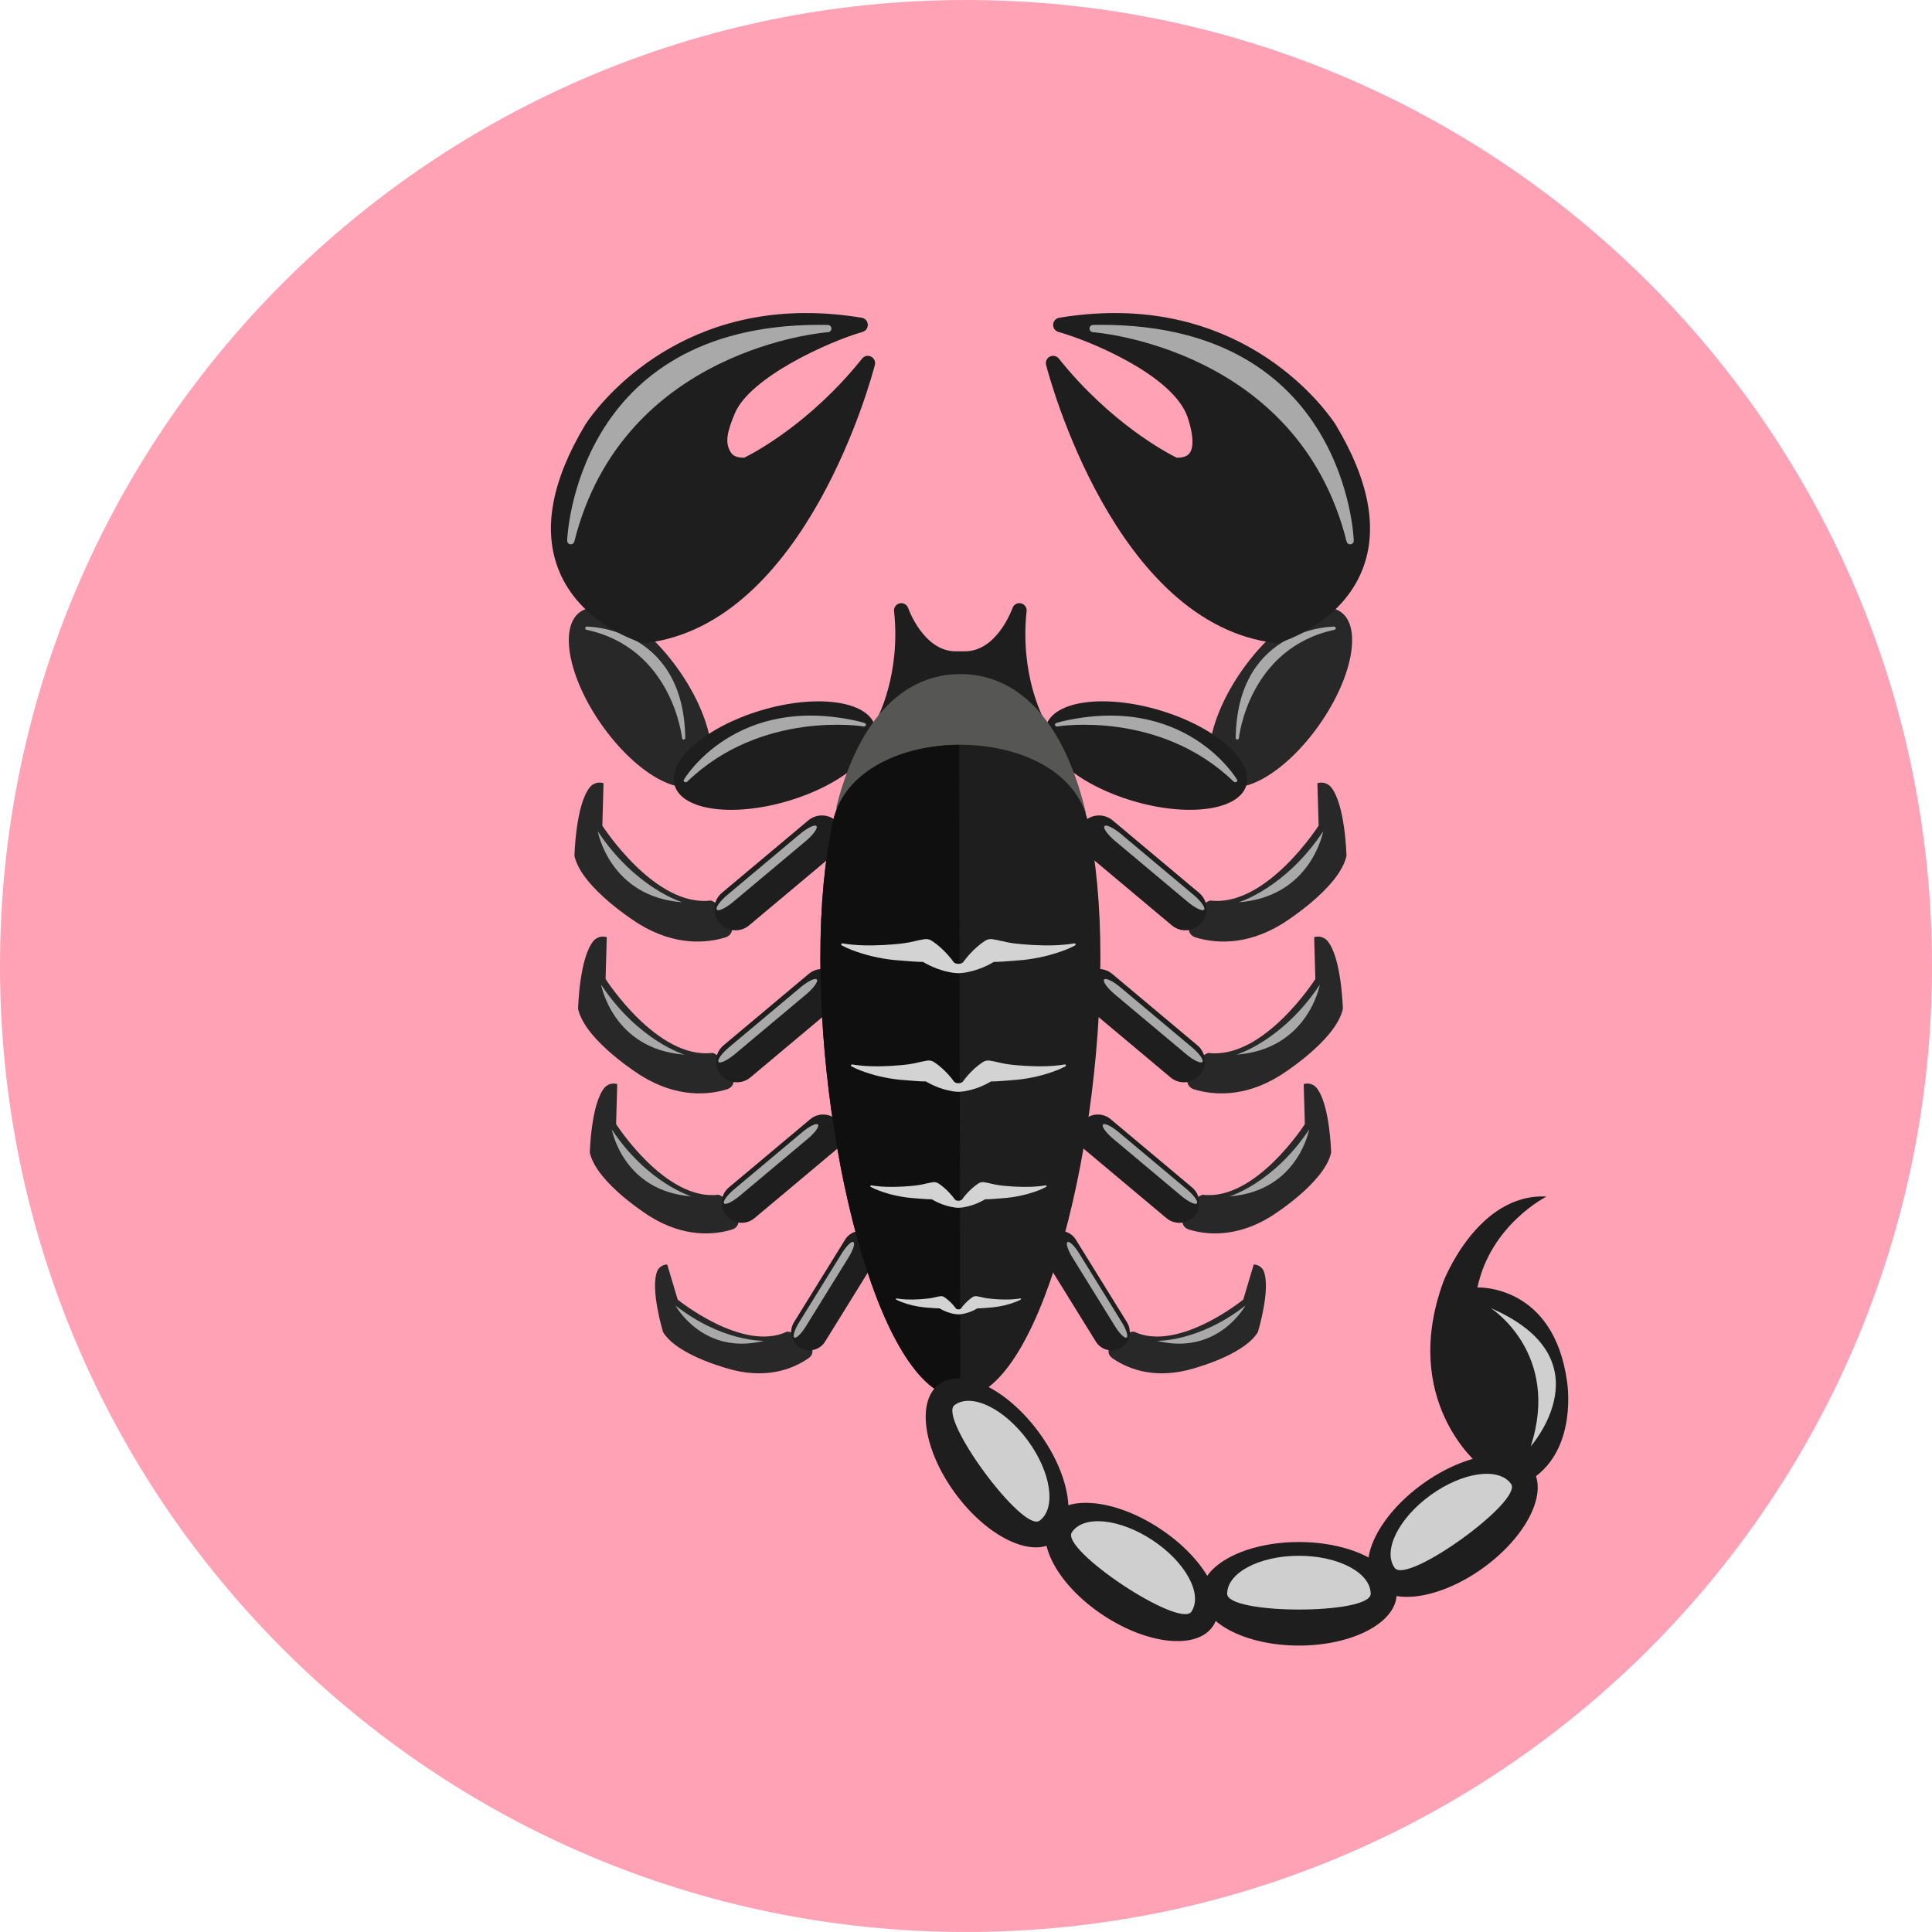
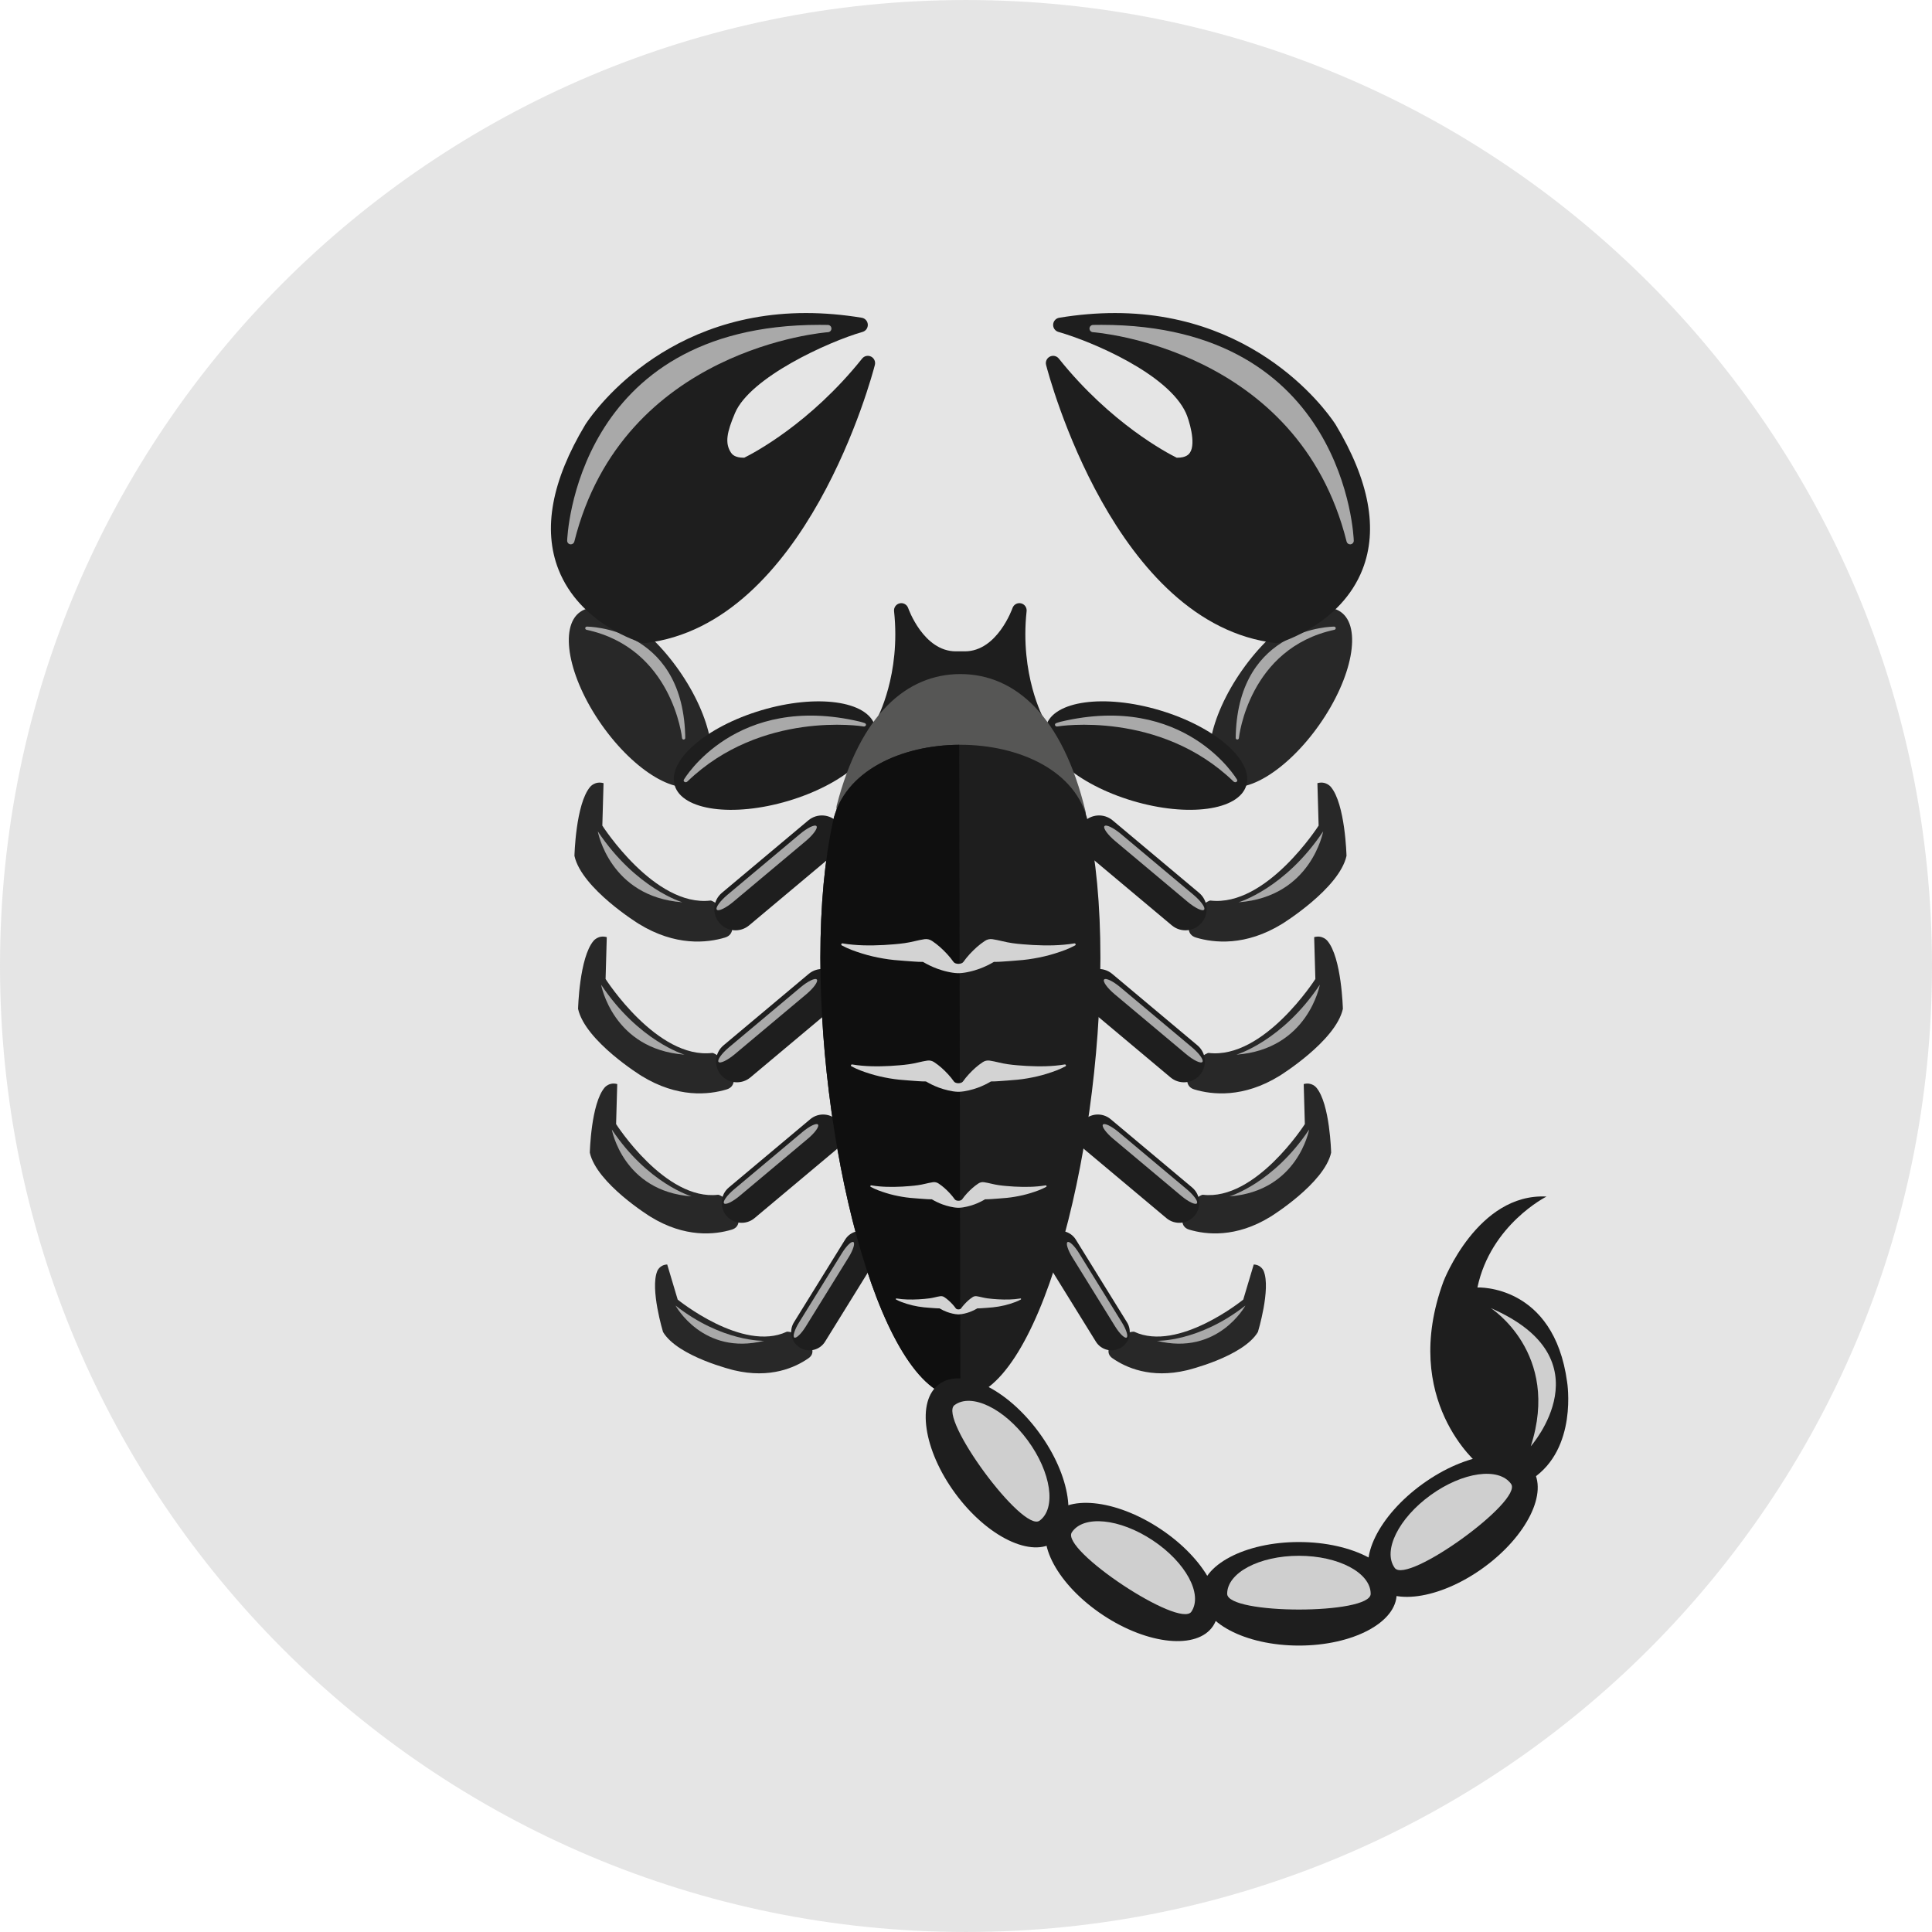
<svg xmlns="http://www.w3.org/2000/svg" height="800px" width="800px" version="1.1" id="Layer_1" viewBox="0 0 496.158 496.158" xml:space="preserve" fill="#000000">
  <g id="SVGRepo_bgCarrier" stroke-width="0" />
  <g id="SVGRepo_tracerCarrier" stroke-linecap="round" stroke-linejoin="round" />
  <g id="SVGRepo_iconCarrier">
-     <path style="fill:#ffa2b6;" d="M248.082,0.003C111.07,0.003,0,111.063,0,248.085c0,137.001,111.07,248.07,248.082,248.07 c137.006,0,248.076-111.069,248.076-248.07C496.158,111.062,385.088,0.003,248.082,0.003z" />
+     <path style="fill:#b9b9b95d;" d="M248.082,0.003C111.07,0.003,0,111.063,0,248.085c0,137.001,111.07,248.07,248.082,248.07 c137.006,0,248.076-111.069,248.076-248.07C496.158,111.062,385.088,0.003,248.082,0.003z" />
    <path style="fill:#282828;" d="M344.312,157.14c-5.491-3.849-16.838,2.863-25.344,14.994c-8.506,12.127-10.953,25.083-5.461,28.931 c5.492,3.85,16.838-2.863,25.343-14.991C347.356,173.946,349.801,160.99,344.312,157.14z" />
    <path style="fill:#A9A9A9;" d="M343.024,161.293c-0.019-0.209-0.192-0.369-0.401-0.369c-0.243-0.003-24.346,0.061-25.26,27.641 c-0.009,0.311-0.016,0.623-0.021,0.94c-0.002,0.221,0.168,0.404,0.387,0.417c0.221,0.011,0.41-0.152,0.432-0.371 c0.02-0.231,2.516-23.075,24.545-27.817c0.184-0.042,0.316-0.202,0.324-0.388C343.025,161.329,343.027,161.311,343.024,161.293z" />
    <path style="fill:#1E1E1E;" d="M343.033,109.093c-0.175-0.288-17.908-28.701-56.699-28.701c-4.635,0-9.453,0.407-14.316,1.209 c-0.86,0.143-1.51,0.864-1.559,1.736c-0.052,0.872,0.51,1.663,1.352,1.903c8.756,2.504,28.189,10.813,32.746,20.818 c0.76,1.669,2.654,7.723,1.054,10.16c-0.218,0.331-0.903,1.378-3.419,1.327c-2.353-1.16-16.93-8.776-30.277-25.46 c-0.551-0.691-1.509-0.899-2.295-0.504c-0.787,0.393-1.193,1.283-0.975,2.136c0.701,2.721,17.609,66.678,59.037,71.439 c0.07,0.008,0.142,0.012,0.213,0.012c0.175,0,0.35-0.025,0.518-0.074c0.65-0.187,15.949-4.755,21.487-18.848 C353.951,135.939,351.642,123.442,343.033,109.093z" />
    <path style="fill:#A9A9A9;" d="M282.853,83.424c-0.706,0-1.42,0.007-2.142,0.021c-0.5,0.01-0.905,0.412-0.915,0.913 c-0.012,0.499,0.373,0.92,0.873,0.953c0.525,0.034,52.71,3.992,65.154,53.776c0.105,0.42,0.483,0.708,0.906,0.708 c0.041,0,0.082-0.003,0.125-0.008c0.473-0.064,0.82-0.472,0.81-0.947C347.652,138.286,345.699,83.424,282.853,83.424z" />
    <ellipse transform="matrix(-0.9584 -0.2855 0.2855 -0.9584 521.0702 464.0537)" style="fill:#1E1E1E;" cx="294.36" cy="194.046" rx="26.824" ry="12.142" />
    <path style="fill:#A9A9A9;" d="M317.713,200.275c-0.112-0.252-13.402-22.499-45.295-14.935c-0.387,0.093-0.76,0.232-1.145,0.355 c-0.268,0.086-0.41,0.335-0.324,0.565c0.089,0.231,0.375,0.362,0.652,0.297c0.289-0.072,26.216-4.147,45.169,14.126 c0.161,0.154,0.396,0.248,0.622,0.18c0.021-0.009,0.044-0.016,0.063-0.029C317.701,200.733,317.812,200.491,317.713,200.275z" />
    <path style="fill:#282828;" d="M341.749,202.06c0,0-1.244-1.557-3.424-0.934l0.312,10.897c0,0-13.393,20.963-27.789,19.247 c-0.491-0.059-3.637,1.914-4.736,3.981c-1.1,2.066-1.51,4.762,1.023,5.522c4.594,1.38,12.731,2.286,22.162-3.534 c0,0,14.633-9.028,16.5-17.435C345.797,219.806,345.484,206.419,341.749,202.06z" />
    <path style="fill:#A9A9A9;" d="M318.088,231.714c18.68-1.401,21.715-18.212,21.715-18.212 C329.996,228.212,318.088,231.714,318.088,231.714z" />
    <path style="fill:#1E1E1E;" d="M307.933,229.29l-22.188-18.603c-2.305-1.933-5.742-1.631-7.676,0.676 c-1.932,2.305-1.631,5.74,0.676,7.674l22.188,18.602c2.305,1.934,5.742,1.632,7.674-0.674 C310.539,234.66,310.238,231.225,307.933,229.29z" />
    <path style="fill:#A9A9A9;" d="M306.486,229.783l-18.596-15.59c-1.93-1.62-3.835-2.532-4.251-2.036 c-0.416,0.495,0.813,2.211,2.745,3.831l18.594,15.589c1.934,1.621,3.838,2.533,4.25,2.036 C309.644,233.117,308.418,231.404,306.486,229.783z" />
    <path style="fill:#282828;" d="M340.869,241.592c0,0-1.227-1.536-3.376-0.921l0.306,10.749c0,0-13.21,20.68-27.413,18.986 c-0.483-0.058-3.587,1.889-4.67,3.928c-1.085,2.039-1.489,4.698,1.009,5.448c4.531,1.361,12.56,2.254,21.863-3.486 c0,0,14.433-8.906,16.275-17.199C344.863,259.097,344.555,245.892,340.869,241.592z" />
    <path style="fill:#A9A9A9;" d="M317.529,270.845c18.426-1.381,21.42-17.966,21.42-17.966 C329.275,267.39,317.529,270.845,317.529,270.845z" />
    <path style="fill:#1E1E1E;" d="M307.511,268.454l-21.886-18.352c-2.275-1.907-5.666-1.609-7.574,0.667 c-1.904,2.274-1.607,5.664,0.667,7.571l21.887,18.35c2.274,1.907,5.664,1.61,7.57-0.665 C310.084,273.75,309.785,270.361,307.511,268.454z" />
    <path style="fill:#A9A9A9;" d="M306.084,268.939L287.74,253.56c-1.904-1.598-3.783-2.498-4.193-2.009 c-0.41,0.49,0.803,2.181,2.709,3.779l18.342,15.378c1.906,1.599,3.785,2.498,4.192,2.008 C309.199,272.228,307.988,270.538,306.084,268.939z" />
    <path style="fill:#282828;" d="M338.033,279.285c0,0-1.172-1.468-3.227-0.88l0.293,10.273c0,0-12.627,19.764-26.201,18.146 c-0.461-0.055-3.428,1.806-4.463,3.754c-1.038,1.948-1.425,4.489,0.965,5.207c4.33,1.301,12.002,2.155,20.895-3.332 c0,0,13.795-8.512,15.555-16.438C341.85,296.015,341.556,283.395,338.033,279.285z" />
    <path style="fill:#A9A9A9;" d="M315.725,307.243c17.613-1.322,20.474-17.17,20.474-17.17 C326.953,303.941,315.725,307.243,315.725,307.243z" />
    <path style="fill:#1E1E1E;" d="M306.152,304.958l-20.918-17.54c-2.176-1.822-5.414-1.538-7.238,0.638 c-1.82,2.172-1.538,5.413,0.637,7.236l20.918,17.538c2.174,1.823,5.414,1.539,7.236-0.636 C308.609,310.02,308.324,306.781,306.152,304.958z" />
    <path style="fill:#A9A9A9;" d="M304.787,305.423l-17.531-14.699c-1.819-1.527-3.616-2.388-4.006-1.92 c-0.395,0.468,0.766,2.084,2.586,3.613l17.53,14.697c1.825,1.529,3.62,2.387,4.008,1.92 C307.767,308.566,306.609,306.951,304.787,305.423z" />
    <path style="fill:#282828;" d="M324.529,326.425c0,0-0.6-1.612-2.557-1.691l-2.692,9.018c0,0-16.654,13.563-27.991,8.258 c-0.389-0.181-3.499,0.586-4.961,1.984c-1.463,1.395-2.528,3.495-0.654,4.803c3.391,2.376,9.816,5.319,19.123,3.102 c0,0,14.439-3.443,18.249-9.83C323.046,342.07,326.413,331.011,324.529,326.425z" />
    <path style="fill:#A9A9A9;" d="M297.105,344.335c15.693,3.905,22.731-9.056,22.731-9.056 C307.814,344.686,297.105,344.335,297.105,344.335z" />
    <path style="fill:#1E1E1E;" d="M289.435,339.599l-13.154-21.258c-1.372-2.208-4.27-2.891-6.48-1.522 c-2.207,1.366-2.893,4.265-1.522,6.475l13.155,21.256c1.367,2.21,4.268,2.892,6.475,1.523 C290.117,344.706,290.8,341.808,289.435,339.599z" />
    <path style="fill:#A9A9A9;" d="M288.113,339.611l-11.027-17.816c-1.141-1.849-2.457-3.113-2.932-2.818 c-0.475,0.292,0.068,2.033,1.213,3.883l11.027,17.814c1.147,1.853,2.461,3.115,2.933,2.82 C289.802,343.2,289.262,341.463,288.113,339.611z" />
    <path style="fill:#282828;" d="M174.351,172.134c-8.506-12.131-19.854-18.843-25.344-14.994c-5.489,3.851-3.045,16.807,5.461,28.934 c8.505,12.128,19.852,18.841,25.344,14.991C185.303,197.216,182.857,184.261,174.351,172.134z" />
    <path style="fill:#A9A9A9;" d="M175.957,188.565c-0.914-27.58-25.018-27.644-25.26-27.641c-0.211,0-0.383,0.16-0.401,0.369 c-0.004,0.018-0.003,0.036-0.005,0.054c0.006,0.186,0.139,0.346,0.324,0.388c22.029,4.742,24.523,27.586,24.544,27.817 c0.022,0.218,0.212,0.381,0.433,0.371c0.219-0.013,0.389-0.196,0.387-0.417C175.973,189.188,175.965,188.876,175.957,188.565z" />
    <path style="fill:#1E1E1E;" d="M223.701,91.58c-0.787-0.395-1.744-0.187-2.295,0.504c-13.348,16.685-27.925,24.301-30.277,25.46 c-2.516,0.052-3.203-0.996-3.42-1.327c-1.602-2.437-1.041-5.232,1.055-10.16c3.904-9.173,23.99-18.314,32.746-20.818 c0.842-0.24,1.402-1.031,1.352-1.903c-0.049-0.873-0.698-1.594-1.56-1.736c-4.863-0.803-9.681-1.209-14.315-1.209 c-38.792,0-56.524,28.414-56.699,28.701c-8.611,14.349-10.918,26.846-6.867,37.154c5.539,14.093,20.838,18.661,21.487,18.848 c0.168,0.049,0.343,0.074,0.519,0.074c0.07,0,0.142-0.004,0.213-0.012c41.428-4.762,58.336-68.718,59.036-71.439 C224.893,92.864,224.486,91.974,223.701,91.58z" />
    <path style="fill:#A9A9A9;" d="M212.607,83.445c-0.723-0.014-1.436-0.021-2.141-0.021c-62.846,0-64.799,54.862-64.813,55.416 c-0.01,0.475,0.338,0.883,0.811,0.947c0.041,0.005,0.084,0.008,0.124,0.008c0.423,0,0.801-0.288,0.906-0.708 c12.444-49.785,64.63-53.743,65.155-53.776c0.499-0.033,0.885-0.454,0.873-0.953C213.513,83.857,213.107,83.454,212.607,83.445z" />
    <ellipse transform="matrix(-0.2855 -0.9584 0.9584 -0.2855 69.8073 440.1436)" style="fill:#1E1E1E;" cx="198.975" cy="194.05" rx="12.14" ry="26.826" />
    <path style="fill:#A9A9A9;" d="M222.047,185.695c-0.386-0.123-0.758-0.262-1.145-0.355c-31.895-7.563-45.184,14.683-45.297,14.935 c-0.098,0.216,0.014,0.458,0.258,0.559c0.021,0.013,0.042,0.02,0.064,0.029c0.226,0.068,0.461-0.025,0.621-0.18 c18.953-18.273,44.881-14.198,45.169-14.126c0.277,0.065,0.563-0.065,0.653-0.297C222.457,186.03,222.314,185.781,222.047,185.695z" />
    <path style="fill:#282828;" d="M187.208,235.251c-1.101-2.067-4.245-4.04-4.735-3.981c-14.396,1.716-27.789-19.247-27.789-19.247 l0.312-10.897c-2.181-0.623-3.425,0.934-3.425,0.934c-3.736,4.359-4.047,17.746-4.047,17.746c1.867,8.406,16.5,17.435,16.5,17.435 c9.43,5.819,17.568,4.914,22.161,3.534C188.719,240.013,188.308,237.318,187.208,235.251z" />
    <path style="fill:#A9A9A9;" d="M153.517,213.501c0,0,3.035,16.812,21.715,18.212C175.232,231.714,163.324,228.212,153.517,213.501z" />
    <path style="fill:#1E1E1E;" d="M215.251,211.364c-1.933-2.307-5.37-2.609-7.677-0.676l-22.187,18.603 c-2.306,1.934-2.607,5.37-0.673,7.675c1.932,2.306,5.368,2.608,7.674,0.674l22.188-18.602 C216.882,217.104,217.183,213.668,215.251,211.364z" />
    <path style="fill:#A9A9A9;" d="M209.68,212.157c-0.416-0.496-2.32,0.416-4.25,2.036l-18.596,15.59 c-1.932,1.622-3.16,3.334-2.744,3.83c0.412,0.497,2.317-0.415,4.251-2.036l18.594-15.589 C208.867,214.368,210.096,212.652,209.68,212.157z" />
    <path style="fill:#282828;" d="M187.603,274.333c-1.084-2.039-4.187-3.985-4.67-3.928c-14.203,1.693-27.414-18.986-27.414-18.986 l0.307-10.749c-2.148-0.615-3.376,0.921-3.376,0.921c-3.685,4.299-3.993,17.504-3.993,17.504 c1.842,8.293,16.275,17.199,16.275,17.199c9.303,5.74,17.331,4.847,21.863,3.486C189.094,279.032,188.689,276.372,187.603,274.333z" />
    <path style="fill:#A9A9A9;" d="M154.371,252.878c0,0,2.992,16.585,21.42,17.966C175.791,270.845,164.045,267.39,154.371,252.878z" />
    <path style="fill:#1E1E1E;" d="M215.269,250.769c-1.908-2.275-5.299-2.573-7.574-0.667l-21.887,18.352 c-2.275,1.907-2.572,5.296-0.664,7.571c1.906,2.275,5.296,2.572,7.57,0.665l21.887-18.35 C216.877,256.433,217.174,253.043,215.269,250.769z" />
    <path style="fill:#A9A9A9;" d="M209.773,251.552c-0.411-0.489-2.289,0.411-4.193,2.009l-18.345,15.379 c-1.904,1.599-3.116,3.289-2.705,3.778c0.407,0.49,2.285-0.41,4.191-2.008l18.343-15.378 C208.971,253.733,210.183,252.041,209.773,251.552z" />
    <path style="fill:#282828;" d="M188.885,310.578c-1.037-1.949-4.002-3.809-4.465-3.754c-13.573,1.618-26.2-18.146-26.2-18.146 l0.294-10.273c-2.057-0.587-3.227,0.88-3.227,0.88c-3.523,4.11-3.816,16.73-3.816,16.73c1.76,7.926,15.555,16.438,15.555,16.438 c8.893,5.487,16.563,4.633,20.895,3.332C190.308,315.067,189.922,312.526,188.885,310.578z" />
    <path style="fill:#A9A9A9;" d="M157.121,290.073c0,0,2.861,15.849,20.473,17.17C177.594,307.243,166.367,303.941,157.121,290.073z" />
    <path style="fill:#1E1E1E;" d="M215.324,288.057c-1.824-2.175-5.064-2.46-7.238-0.638l-20.918,17.54 c-2.173,1.823-2.457,5.062-0.635,7.235c1.822,2.175,5.063,2.459,7.236,0.636l20.918-17.538 C216.861,293.469,217.144,290.229,215.324,288.057z" />
    <path style="fill:#A9A9A9;" d="M210.07,288.804c-0.391-0.468-2.188,0.393-4.006,1.92l-17.532,14.699 c-1.823,1.528-2.979,3.143-2.587,3.611c0.389,0.467,2.184-0.391,4.008-1.92l17.531-14.697 C209.305,290.889,210.465,289.272,210.07,288.804z" />
    <path style="fill:#282828;" d="M206.991,343.994c-1.462-1.398-4.571-2.165-4.96-1.984c-11.338,5.305-27.992-8.258-27.992-8.258 l-2.692-9.018c-1.958,0.08-2.556,1.691-2.556,1.691c-1.885,4.586,1.483,15.645,1.483,15.645c3.808,6.387,18.249,9.83,18.249,9.83 c9.307,2.217,15.731-0.726,19.123-3.102C209.519,347.489,208.454,345.389,206.991,343.994z" />
    <path style="fill:#A9A9A9;" d="M173.482,335.279c0,0,7.038,12.961,22.731,9.056C196.214,344.335,185.506,344.686,173.482,335.279z" />
    <path style="fill:#1E1E1E;" d="M223.517,316.819c-2.211-1.369-5.107-0.686-6.479,1.522l-13.154,21.258 c-1.365,2.209-0.682,5.107,1.526,6.474c2.208,1.369,5.108,0.687,6.474-1.523l13.156-21.256 C226.411,321.083,225.725,318.185,223.517,316.819z" />
    <path style="fill:#A9A9A9;" d="M219.166,318.977c-0.475-0.295-1.791,0.969-2.932,2.818l-11.027,17.816 c-1.149,1.853-1.689,3.589-1.215,3.884c0.473,0.295,1.786-0.968,2.934-2.82l11.027-17.814 C219.096,321.01,219.641,319.269,219.166,318.977z" />
    <path style="fill:#1E1E1E;" d="M268.014,184.537c-0.069-0.099-6.133-11.279-4.371-27.574c0.103-0.946-0.523-1.816-1.451-2.023 c-0.928-0.211-1.866,0.32-2.173,1.219c-0.038,0.111-3.909,11.111-12.242,11.111h-2.306c-8.333,0-12.204-11-12.242-11.111 c-0.307-0.899-1.246-1.43-2.173-1.219c-0.929,0.207-1.554,1.077-1.452,2.023c1.763,16.294-4.301,27.475-4.371,27.574 c-0.441,0.632-0.45,1.471-0.02,2.112c0.352,0.524,0.938,0.827,1.551,0.827c0.139,0,0.277-0.016,0.416-0.048l18.707-5.729 c0.283-0.065,1.191-0.065,1.474,0l18.707,5.729c0.139,0.032,0.276,0.048,0.416,0.048c0.612,0,1.198-0.303,1.551-0.827 C268.465,186.007,268.455,185.168,268.014,184.537z" />
    <path style="fill:#565655;" d="M278.791,208.435c-5.91-24.532-18.088-35.328-32.153-35.328c-13.759,0-25.712,10.331-31.757,33.743 C212.199,217.233,281.225,218.542,278.791,208.435z" />
    <path style="fill:#1E1E1E;" d="M279.386,211.053c-5.657-26.383-59.839-26.383-65.495,0c-2.062,9.615-3.211,21.196-3.211,34.904 c0,51.324,16.097,113.011,35.958,113.011c19.86,0,35.958-61.687,35.958-113.011C282.596,232.249,281.447,220.668,279.386,211.053z" />
    <path style="fill:#0F0F0F;" d="M246.334,191.267c-14.857,0.089-29.635,6.684-32.443,19.786c-2.062,9.615-3.211,21.196-3.211,34.904 c0,51.324,16.097,113.011,35.958,113.011L246.334,191.267z" />
    <g>
      <path style="fill:#D3D3D3;" d="M276.209,242.411c-0.059-0.109-0.18-0.163-0.295-0.144l-0.016,0.003 c-3.545,0.597-7.145,0.597-10.657,0.417c-1.761-0.117-3.51-0.226-5.245-0.477c-1.74-0.223-3.435-0.775-5.145-1.02 c-0.68-0.097-1.334,0.066-1.869,0.414l-0.088,0.057c-1.408,0.921-2.663,2.074-3.842,3.341c-0.58,0.65-1.148,1.311-1.666,2.054 c-0.455,0.627-2.039,0.627-2.492,0c-0.519-0.743-1.088-1.404-1.668-2.054c-1.178-1.268-2.434-2.42-3.842-3.341l-0.088-0.057 c-0.534-0.348-1.189-0.511-1.869-0.414c-1.709,0.245-3.404,0.797-5.145,1.02c-1.734,0.251-3.484,0.359-5.244,0.477 c-3.514,0.18-7.113,0.18-10.656-0.417l-0.018-0.003c-0.115-0.019-0.234,0.035-0.293,0.144c-0.075,0.138-0.025,0.309,0.113,0.383 c1.65,0.898,3.402,1.515,5.186,2.07c1.782,0.562,3.61,0.979,5.46,1.294c1.85,0.328,3.722,0.486,5.601,0.614 c1.521,0.084,3.068,0.274,4.604,0.256c1.156,0.684,2.379,1.273,3.674,1.752c0.821,0.284,1.652,0.558,2.535,0.749 c0.875,0.207,1.783,0.362,2.771,0.398c0.043,0.001,0.082-0.01,0.125-0.025c0.041,0.015,0.082,0.026,0.123,0.025 c0.989-0.037,1.897-0.191,2.771-0.398c0.883-0.191,1.715-0.464,2.535-0.749c1.295-0.479,2.518-1.068,3.674-1.752 c1.536,0.019,3.083-0.171,4.604-0.256c1.879-0.128,3.751-0.287,5.601-0.614c1.85-0.315,3.678-0.732,5.459-1.294 c1.785-0.555,3.536-1.172,5.187-2.07C276.233,242.72,276.283,242.549,276.209,242.411z" />
      <path style="fill:#D3D3D3;" d="M273.722,273.492c-0.056-0.1-0.164-0.15-0.271-0.132l-0.014,0.003 c-3.253,0.548-6.553,0.548-9.776,0.382c-1.614-0.107-3.22-0.208-4.81-0.438c-1.597-0.204-3.151-0.711-4.72-0.935 c-0.624-0.09-1.226,0.06-1.715,0.378l-0.081,0.053c-1.291,0.845-2.443,1.902-3.523,3.065c-0.533,0.597-1.055,1.202-1.529,1.884 c-0.418,0.575-1.869,0.575-2.287,0c-0.475-0.682-0.996-1.287-1.529-1.884c-1.079-1.163-2.232-2.22-3.523-3.065l-0.08-0.053 c-0.489-0.319-1.092-0.468-1.715-0.378c-1.567,0.224-3.123,0.731-4.717,0.935c-1.594,0.23-3.197,0.33-4.813,0.438 c-3.222,0.166-6.523,0.166-9.773-0.382l-0.018-0.003c-0.104-0.018-0.215,0.033-0.268,0.132c-0.07,0.126-0.023,0.284,0.102,0.351 c1.514,0.824,3.121,1.391,4.758,1.899c1.635,0.515,3.313,0.897,5.009,1.187c1.696,0.301,3.413,0.446,5.138,0.563 c1.395,0.078,2.813,0.252,4.223,0.234c1.06,0.628,2.182,1.169,3.369,1.608c0.754,0.26,1.518,0.511,2.326,0.686 c0.803,0.19,1.636,0.333,2.543,0.366c0.037,0,0.074-0.01,0.113-0.022c0.037,0.013,0.074,0.023,0.114,0.022 c0.905-0.034,1.74-0.176,2.541-0.366c0.81-0.175,1.573-0.426,2.326-0.686c1.188-0.439,2.31-0.98,3.369-1.608 c1.41,0.018,2.829-0.156,4.224-0.234c1.723-0.117,3.439-0.263,5.136-0.563c1.698-0.289,3.375-0.671,5.01-1.187 c1.636-0.509,3.243-1.075,4.757-1.899C273.746,273.775,273.789,273.618,273.722,273.492z" />
      <path style="fill:#D3D3D3;" d="M268.746,304.521c-0.047-0.082-0.136-0.123-0.222-0.109l-0.013,0.003 c-2.665,0.449-5.37,0.449-8.012,0.314c-1.322-0.089-2.64-0.171-3.942-0.359c-1.308-0.167-2.583-0.582-3.866-0.767 c-0.514-0.072-1.006,0.049-1.408,0.311l-0.064,0.043c-1.059,0.693-2.003,1.559-2.889,2.512c-0.438,0.488-0.864,0.985-1.252,1.544 c-0.344,0.47-1.533,0.47-1.876,0c-0.389-0.56-0.815-1.056-1.253-1.544c-0.885-0.953-1.83-1.819-2.888-2.512l-0.065-0.043 c-0.401-0.261-0.895-0.383-1.406-0.311c-1.285,0.185-2.56,0.599-3.865,0.767c-1.305,0.188-2.621,0.271-3.945,0.359 c-2.639,0.135-5.346,0.135-8.01-0.314l-0.014-0.003c-0.084-0.014-0.176,0.027-0.22,0.109c-0.058,0.104-0.02,0.232,0.085,0.288 c1.24,0.674,2.557,1.139,3.897,1.557c1.341,0.422,2.716,0.735,4.106,0.972c1.391,0.246,2.797,0.366,4.211,0.461 c1.141,0.064,2.305,0.208,3.459,0.193c0.869,0.514,1.789,0.958,2.763,1.317c0.616,0.214,1.242,0.419,1.906,0.562 c0.656,0.156,1.341,0.273,2.083,0.3c0.033,0.001,0.063-0.008,0.094-0.019c0.03,0.011,0.06,0.02,0.094,0.019 c0.741-0.027,1.426-0.144,2.082-0.3c0.664-0.143,1.289-0.348,1.906-0.562c0.975-0.36,1.894-0.804,2.762-1.317 c1.154,0.014,2.318-0.129,3.461-0.193c1.413-0.095,2.819-0.215,4.21-0.461c1.392-0.237,2.765-0.55,4.106-0.972 c1.34-0.417,2.657-0.882,3.898-1.557C268.766,304.753,268.802,304.625,268.746,304.521z" />
      <path style="fill:#D3D3D3;" d="M262.215,333.533c-0.031-0.059-0.097-0.088-0.157-0.077l-0.009,0.002 c-1.895,0.319-3.818,0.319-5.697,0.222c-0.939-0.063-1.877-0.121-2.804-0.255c-0.931-0.119-1.837-0.415-2.749-0.545 c-0.365-0.052-0.715,0.035-1.001,0.221l-0.046,0.031c-0.754,0.492-1.425,1.108-2.054,1.786c-0.312,0.348-0.615,0.701-0.893,1.098 c-0.242,0.335-1.089,0.335-1.331,0c-0.277-0.397-0.58-0.75-0.893-1.098c-0.629-0.677-1.301-1.294-2.054-1.786l-0.046-0.031 c-0.287-0.186-0.637-0.272-1-0.221c-0.914,0.13-1.82,0.426-2.75,0.545c-0.927,0.134-1.861,0.192-2.805,0.255 c-1.877,0.097-3.801,0.097-5.695-0.222l-0.01-0.002c-0.061-0.011-0.125,0.018-0.155,0.077c-0.042,0.074-0.015,0.166,0.058,0.204 c0.883,0.479,1.819,0.811,2.773,1.107c0.953,0.3,1.932,0.523,2.92,0.691c0.987,0.175,1.988,0.26,2.994,0.329 c0.812,0.045,1.641,0.146,2.461,0.137c0.617,0.366,1.271,0.681,1.965,0.937c0.438,0.152,0.883,0.298,1.355,0.4 c0.467,0.11,0.951,0.193,1.48,0.214c0.023,0,0.044-0.006,0.066-0.014c0.021,0.008,0.041,0.014,0.066,0.014 c0.527-0.021,1.015-0.104,1.481-0.214c0.471-0.102,0.916-0.248,1.354-0.4c0.693-0.256,1.349-0.571,1.965-0.937 c0.821,0.01,1.649-0.092,2.461-0.137c1.005-0.068,2.007-0.153,2.995-0.329c0.988-0.168,1.967-0.391,2.918-0.691 c0.955-0.297,1.891-0.628,2.773-1.107C262.229,333.698,262.255,333.606,262.215,333.533z" />
    </g>
    <path style="fill:#1E1E1E;" d="M266.766,367.803c-8.21-11.165-19.664-16.688-25.582-12.336c-5.914,4.353-4.048,16.931,4.166,28.096 c8.215,11.162,19.669,16.686,25.585,12.332C276.848,391.543,274.984,378.965,266.766,367.803z" />
    <path style="fill:#CFCFCF;" d="M263.92,369.897c-6.028-8.197-14.438-12.253-18.783-9.057c-4.342,3.196,17.5,32.879,21.843,29.682 C271.322,387.327,269.953,378.092,263.92,369.897z" />
    <path style="fill:#1E1E1E;" d="M297.963,392.621c-11.547-7.663-24.201-8.913-28.262-2.792c-4.059,6.12,2.016,17.29,13.566,24.953 c11.551,7.659,24.205,8.91,28.264,2.788C315.59,411.451,309.517,400.28,297.963,392.621z" />
    <path style="fill:#CFCFCF;" d="M296.012,395.566c-8.479-5.626-17.77-6.544-20.752-2.051c-2.979,4.494,27.732,24.864,30.711,20.369 C308.952,409.391,304.492,401.189,296.012,395.566z" />
    <path style="fill:#1E1E1E;" d="M333.582,396.01c-13.857-0.008-25.097,5.941-25.101,13.287c-0.002,7.344,11.233,13.298,25.093,13.304 c13.861,0.003,25.1-5.946,25.102-13.291C358.678,401.967,347.443,396.01,333.582,396.01z" />
    <path style="fill:#CFCFCF;" d="M333.582,399.543c-10.176-0.005-18.428,4.362-18.432,9.755c0,5.392,36.854,5.403,36.854,0.011 C352.006,403.916,343.758,399.544,333.582,399.543z" />
    <path style="fill:#1E1E1E;" d="M393.463,377.174c-4.3-5.952-16.894-4.201-28.129,3.917c-11.236,8.111-16.861,19.516-12.563,25.471 c4.299,5.955,16.893,4.199,28.13-3.914C392.137,394.534,397.762,383.128,393.463,377.174z" />
    <path style="fill:#CFCFCF;" d="M388.057,381.081c-3.158-4.371-12.404-3.084-20.652,2.874c-8.251,5.956-12.383,14.329-9.227,18.703 C361.335,407.028,391.214,385.453,388.057,381.081z" />
    <path style="fill:#1E1E1E;" d="M402.455,354.922c-3.425-25.218-23.037-24.284-23.037-24.284c3.424-16.188,17.746-23.35,17.746-23.35 c-17.746-0.934-26.463,21.792-26.463,21.792c-11.209,30.51,9.029,47.011,9.029,47.011l13.697,3.736 C405.258,372.046,402.455,354.922,402.455,354.922z" />
    <path style="fill:#CFCFCF;" d="M382.842,335.931c0,0,18.057,11.52,10.274,35.492C393.116,371.423,413.04,349.007,382.842,335.931z" />
  </g>
</svg>
